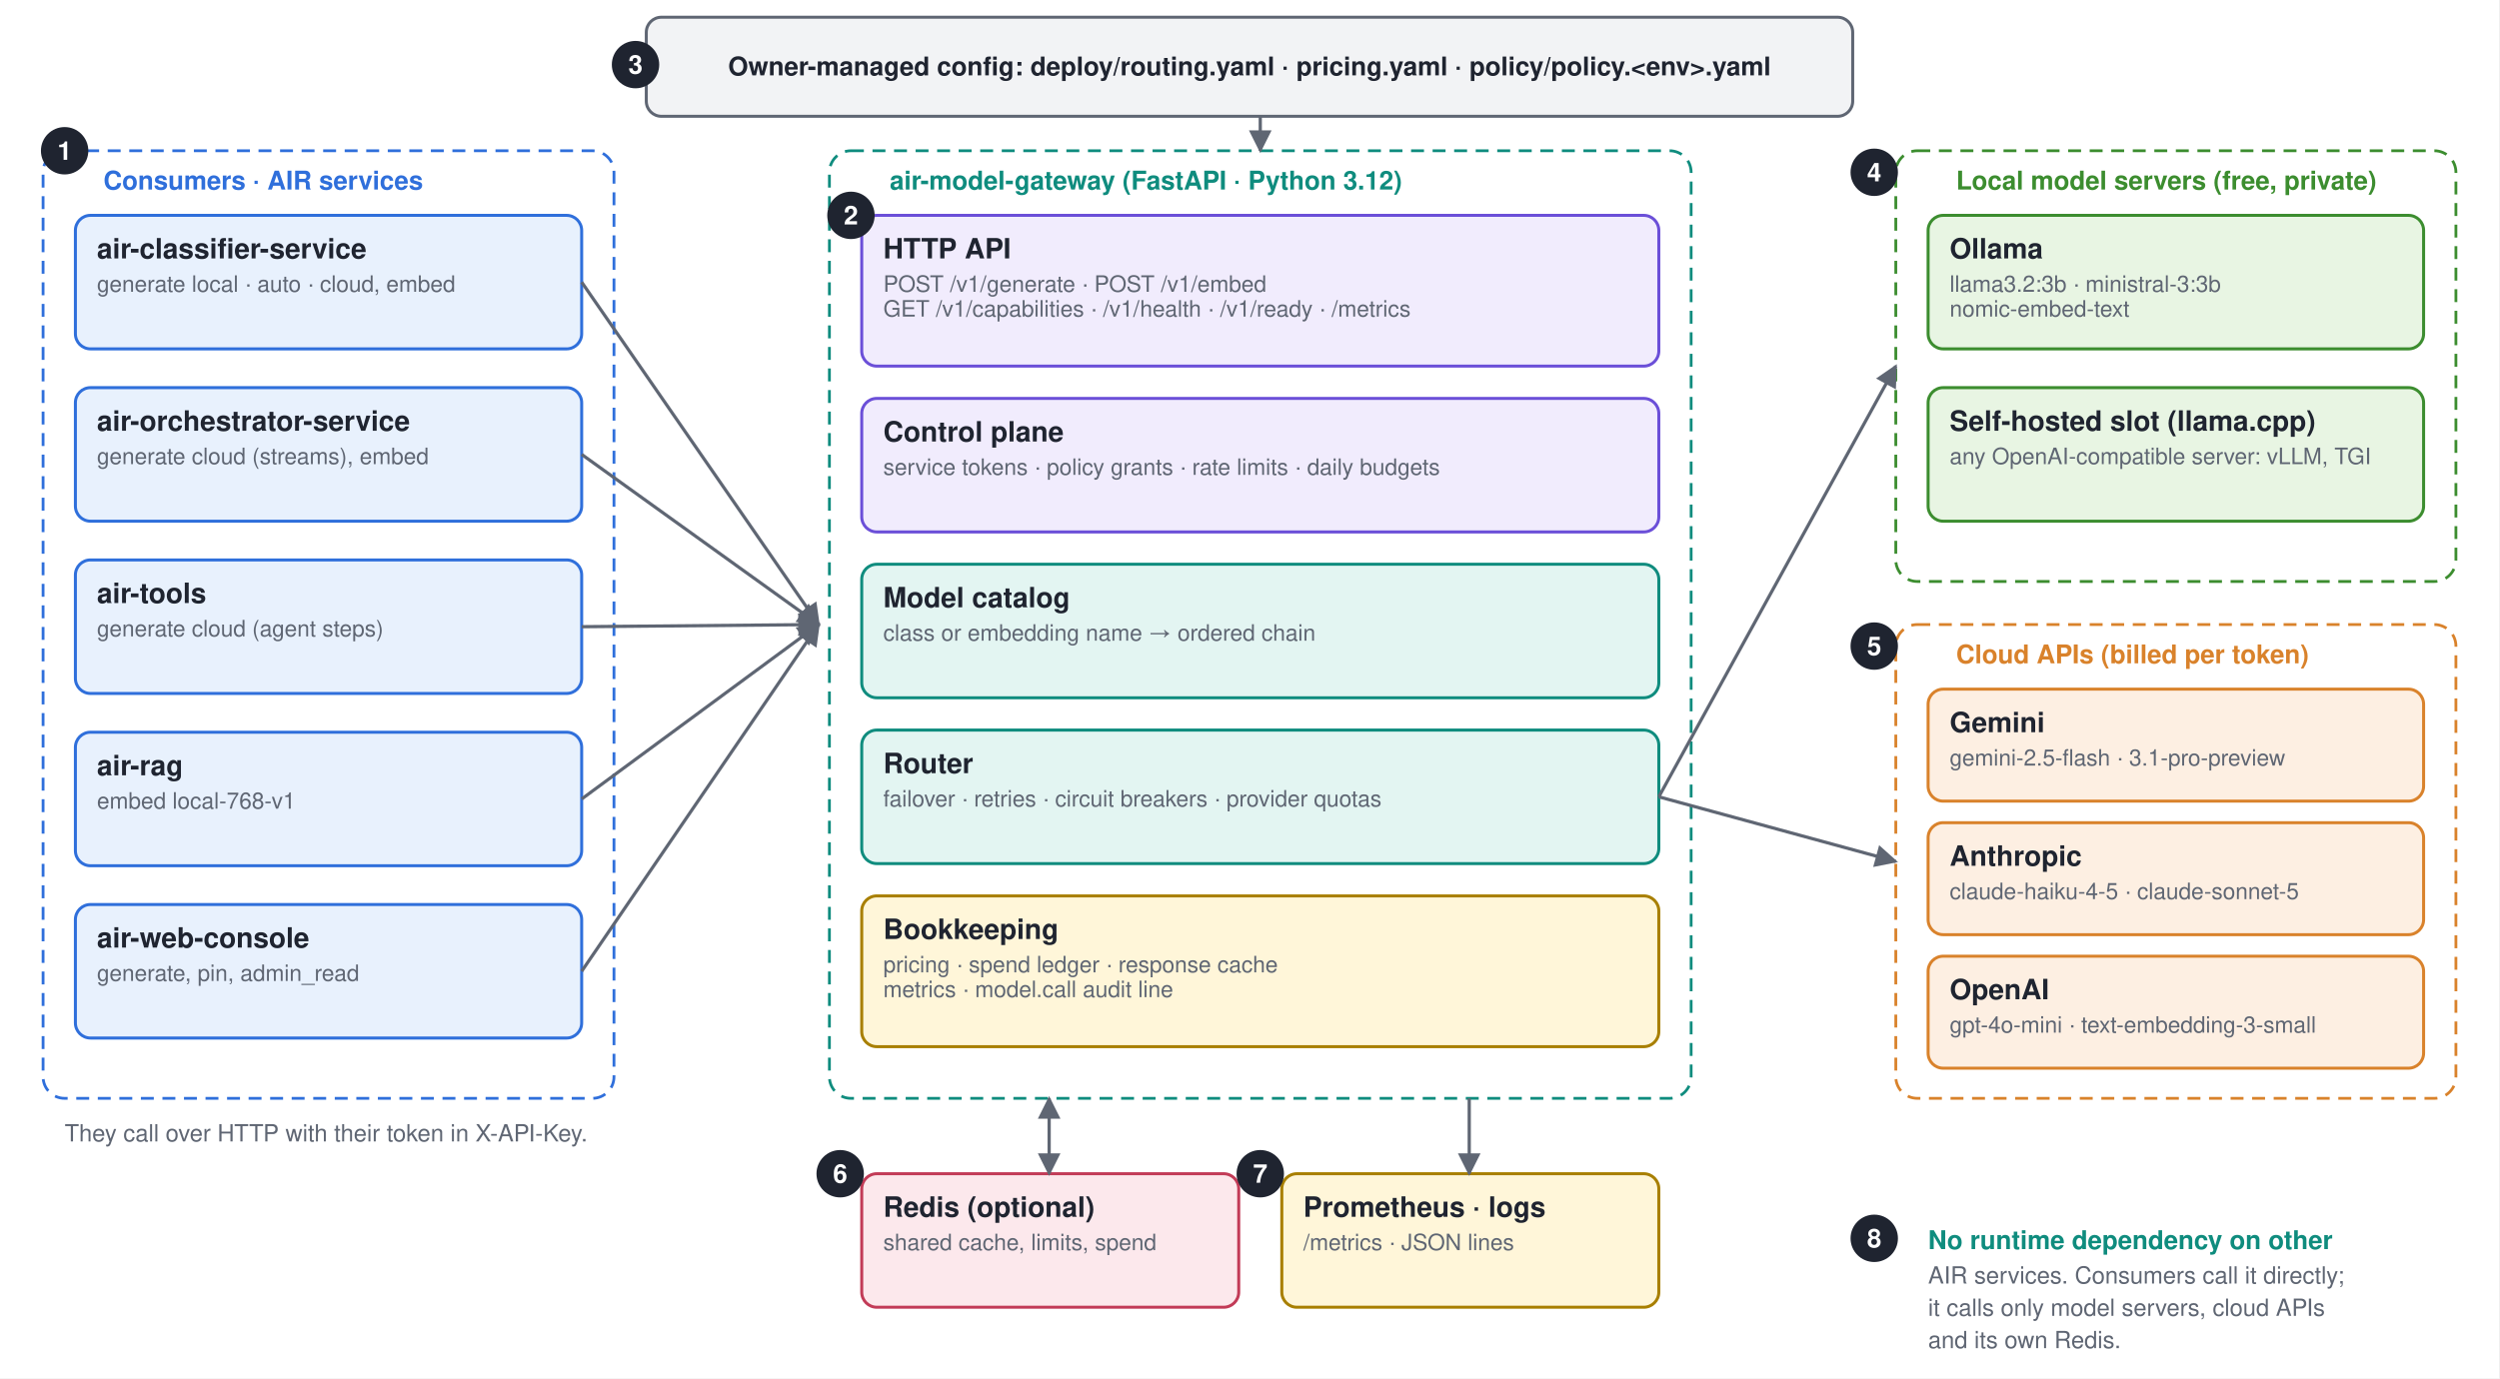
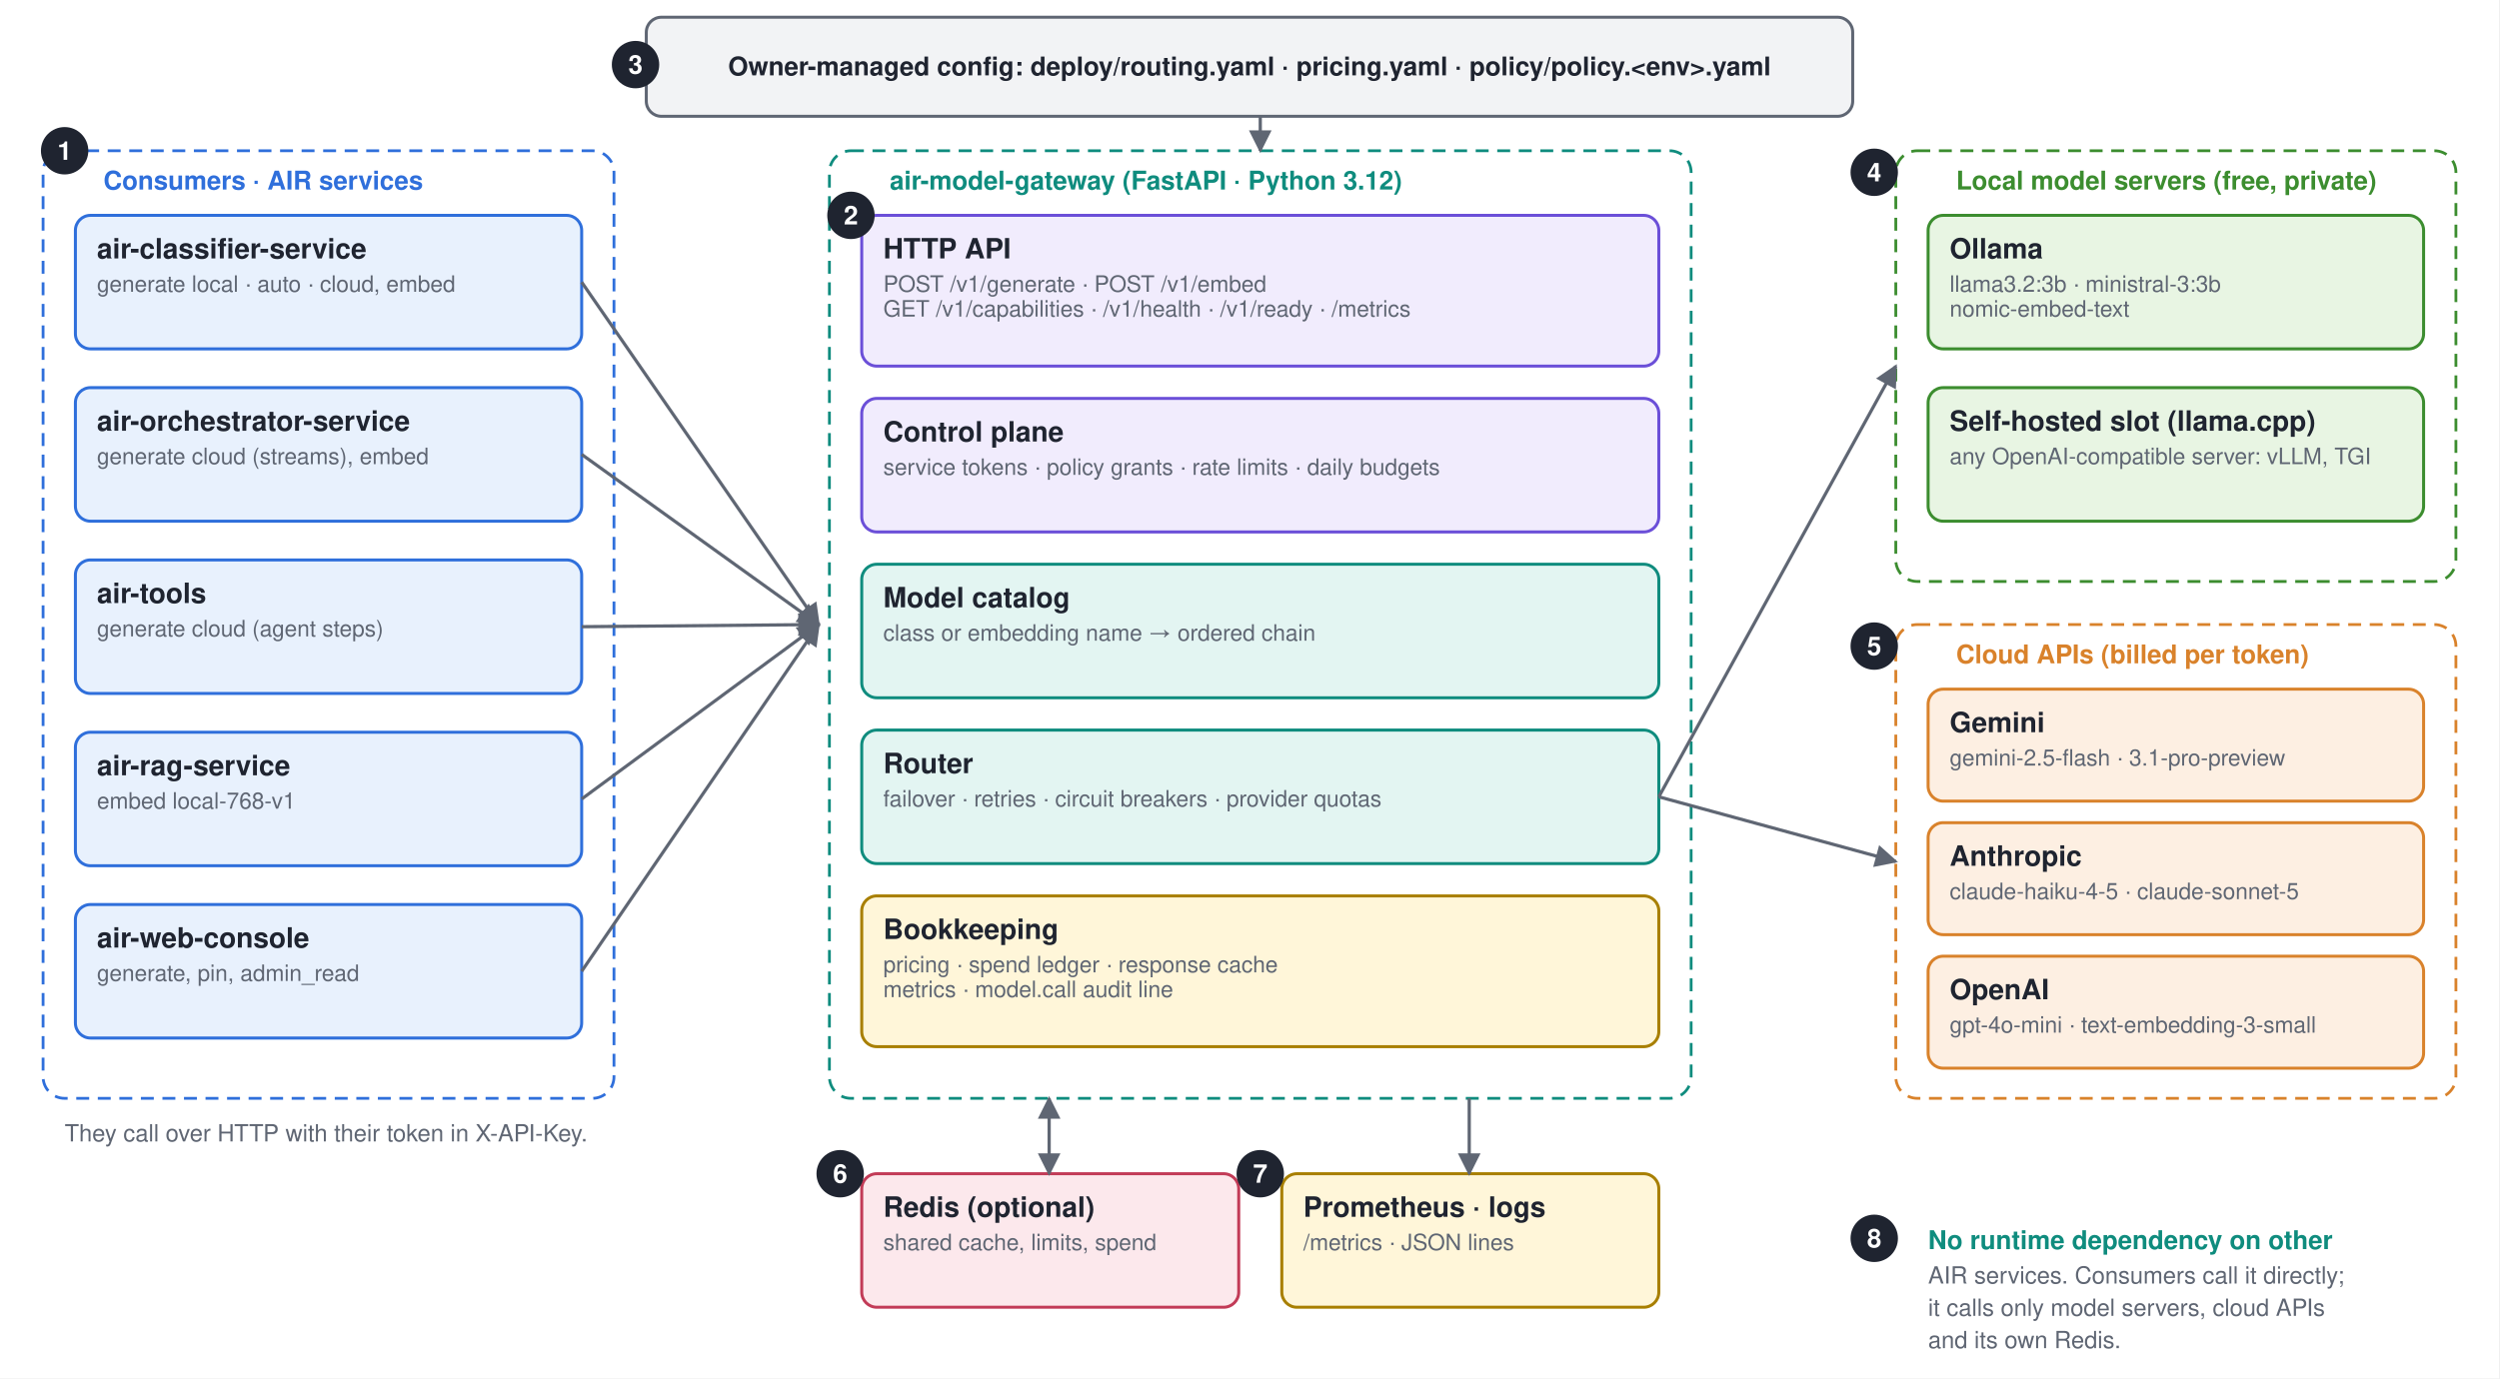
<svg xmlns="http://www.w3.org/2000/svg" viewBox="0 0 1160 640" width="1160" height="640" font-family="'Helvetica Neue', Helvetica, Arial, sans-serif" role="img">
  <defs>
    <marker id="arrow-ink" viewBox="0 0 10 10" refX="9" refY="5" markerWidth="7" markerHeight="7" orient="auto-start-reverse">
      <path d="M0,0 L10,5 L0,10 z" fill="#1F2430" />
    </marker>
    <marker id="arrow-muted" viewBox="0 0 10 10" refX="9" refY="5" markerWidth="7" markerHeight="7" orient="auto-start-reverse">
      <path d="M0,0 L10,5 L0,10 z" fill="#5F6673" />
    </marker>
    <marker id="arrow-error" viewBox="0 0 10 10" refX="9" refY="5" markerWidth="7" markerHeight="7" orient="auto-start-reverse">
      <path d="M0,0 L10,5 L0,10 z" fill="#C62828" />
    </marker>
  </defs>
  <rect width="1160" height="640" fill="#FFFFFF" />
  <rect x="20" y="70" width="265" height="440" rx="10" fill="none" stroke="#2F6FDB" stroke-width="1.3" stroke-dasharray="6 4" />
  <text x="48" y="88" font-size="12" font-weight="bold" fill="#2F6FDB" text-anchor="start">Consumers · AIR services</text>
  <rect x="35" y="100" width="235" height="62" rx="7" fill="#E8F1FD" stroke="#2F6FDB" stroke-width="1.4" />
  <text x="45" y="120" font-size="13" font-weight="bold" fill="#1F2430" text-anchor="start">air-classifier-service</text>
  <text x="45" y="135.5" font-size="10.5" font-weight="normal" fill="#5F6673" text-anchor="start">generate local · auto · cloud, embed</text>
  <polyline points="270,131 380,290" fill="none" stroke="#5F6673" stroke-width="1.5" marker-end="url(#arrow-muted)" />
  <rect x="35" y="180" width="235" height="62" rx="7" fill="#E8F1FD" stroke="#2F6FDB" stroke-width="1.4" />
  <text x="45" y="200" font-size="13" font-weight="bold" fill="#1F2430" text-anchor="start">air-orchestrator-service</text>
  <text x="45" y="215.5" font-size="10.5" font-weight="normal" fill="#5F6673" text-anchor="start">generate cloud (streams), embed</text>
  <polyline points="270,211 380,290" fill="none" stroke="#5F6673" stroke-width="1.5" marker-end="url(#arrow-muted)" />
  <rect x="35" y="260" width="235" height="62" rx="7" fill="#E8F1FD" stroke="#2F6FDB" stroke-width="1.4" />
  <text x="45" y="280" font-size="13" font-weight="bold" fill="#1F2430" text-anchor="start">air-tools</text>
  <text x="45" y="295.5" font-size="10.5" font-weight="normal" fill="#5F6673" text-anchor="start">generate cloud (agent steps)</text>
  <polyline points="270,291 380,290" fill="none" stroke="#5F6673" stroke-width="1.5" marker-end="url(#arrow-muted)" />
  <rect x="35" y="340" width="235" height="62" rx="7" fill="#E8F1FD" stroke="#2F6FDB" stroke-width="1.4" />
-   <text x="45" y="360" font-size="13" font-weight="bold" fill="#1F2430" text-anchor="start">air-rag</text>
+   <text x="45" y="360" font-size="13" font-weight="bold" fill="#1F2430" text-anchor="start">air-rag-service</text>
  <text x="45" y="375.5" font-size="10.5" font-weight="normal" fill="#5F6673" text-anchor="start">embed local-768-v1</text>
  <polyline points="270,371 380,290" fill="none" stroke="#5F6673" stroke-width="1.5" marker-end="url(#arrow-muted)" />
  <rect x="35" y="420" width="235" height="62" rx="7" fill="#E8F1FD" stroke="#2F6FDB" stroke-width="1.4" />
  <text x="45" y="440" font-size="13" font-weight="bold" fill="#1F2430" text-anchor="start">air-web-console</text>
  <text x="45" y="455.5" font-size="10.5" font-weight="normal" fill="#5F6673" text-anchor="start">generate, pin, admin_read</text>
  <polyline points="270,451 380,290" fill="none" stroke="#5F6673" stroke-width="1.5" marker-end="url(#arrow-muted)" />
  <text x="30" y="530" font-size="11" font-weight="normal" fill="#5F6673" text-anchor="start">They call over HTTP with their token in X-API-Key.</text>
  <rect x="385" y="70" width="400" height="440" rx="10" fill="none" stroke="#0F8C7E" stroke-width="1.3" stroke-dasharray="6 4" />
  <text x="413" y="88" font-size="12" font-weight="bold" fill="#0F8C7E" text-anchor="start">air-model-gateway  (FastAPI · Python 3.12)</text>
  <rect x="400" y="100" width="370" height="70" rx="7" fill="#F1ECFD" stroke="#6B4FD8" stroke-width="1.4" />
  <text x="410" y="120" font-size="13" font-weight="bold" fill="#1F2430" text-anchor="start">HTTP API</text>
  <text x="410" y="135.5" font-size="10.5" font-weight="normal" fill="#5F6673" text-anchor="start">POST /v1/generate · POST /v1/embed</text>
  <text x="410" y="147.0" font-size="10.5" font-weight="normal" fill="#5F6673" text-anchor="start">GET /v1/capabilities · /v1/health · /v1/ready · /metrics</text>
  <rect x="400" y="185" width="370" height="62" rx="7" fill="#F1ECFD" stroke="#6B4FD8" stroke-width="1.4" />
  <text x="410" y="205" font-size="13" font-weight="bold" fill="#1F2430" text-anchor="start">Control plane</text>
  <text x="410" y="220.5" font-size="10.5" font-weight="normal" fill="#5F6673" text-anchor="start">service tokens · policy grants · rate limits · daily budgets</text>
  <rect x="400" y="262" width="370" height="62" rx="7" fill="#E3F5F2" stroke="#0F8C7E" stroke-width="1.4" />
  <text x="410" y="282" font-size="13" font-weight="bold" fill="#1F2430" text-anchor="start">Model catalog</text>
  <text x="410" y="297.5" font-size="10.5" font-weight="normal" fill="#5F6673" text-anchor="start">class or embedding name → ordered chain</text>
  <rect x="400" y="339" width="370" height="62" rx="7" fill="#E3F5F2" stroke="#0F8C7E" stroke-width="1.4" />
  <text x="410" y="359" font-size="13" font-weight="bold" fill="#1F2430" text-anchor="start">Router</text>
  <text x="410" y="374.5" font-size="10.5" font-weight="normal" fill="#5F6673" text-anchor="start">failover · retries · circuit breakers · provider quotas</text>
  <rect x="400" y="416" width="370" height="70" rx="7" fill="#FFF6D9" stroke="#A87F00" stroke-width="1.4" />
  <text x="410" y="436" font-size="13" font-weight="bold" fill="#1F2430" text-anchor="start">Bookkeeping</text>
  <text x="410" y="451.5" font-size="10.5" font-weight="normal" fill="#5F6673" text-anchor="start">pricing · spend ledger · response cache</text>
  <text x="410" y="463.0" font-size="10.5" font-weight="normal" fill="#5F6673" text-anchor="start">metrics · model.call audit line</text>
  <rect x="880" y="70" width="260" height="200" rx="10" fill="none" stroke="#3C8D2F" stroke-width="1.3" stroke-dasharray="6 4" />
  <text x="908" y="88" font-size="12" font-weight="bold" fill="#3C8D2F" text-anchor="start">Local model servers  (free, private)</text>
  <rect x="895" y="100" width="230" height="62" rx="7" fill="#E8F5E3" stroke="#3C8D2F" stroke-width="1.4" />
  <text x="905" y="120" font-size="13" font-weight="bold" fill="#1F2430" text-anchor="start">Ollama</text>
  <text x="905" y="135.5" font-size="10.5" font-weight="normal" fill="#5F6673" text-anchor="start">llama3.2:3b · ministral-3:3b</text>
  <text x="905" y="147.0" font-size="10.5" font-weight="normal" fill="#5F6673" text-anchor="start">nomic-embed-text</text>
  <rect x="895" y="180" width="230" height="62" rx="7" fill="#E8F5E3" stroke="#3C8D2F" stroke-width="1.4" />
  <text x="905" y="200" font-size="13" font-weight="bold" fill="#1F2430" text-anchor="start">Self-hosted slot  (llama.cpp)</text>
  <text x="905" y="215.5" font-size="10.5" font-weight="normal" fill="#5F6673" text-anchor="start">any OpenAI-compatible server: vLLM, TGI</text>
  <rect x="880" y="290" width="260" height="220" rx="10" fill="none" stroke="#D9822B" stroke-width="1.3" stroke-dasharray="6 4" />
  <text x="908" y="308" font-size="12" font-weight="bold" fill="#D9822B" text-anchor="start">Cloud APIs  (billed per token)</text>
  <rect x="895" y="320" width="230" height="52" rx="7" fill="#FDEFE2" stroke="#D9822B" stroke-width="1.4" />
  <text x="905" y="340" font-size="13" font-weight="bold" fill="#1F2430" text-anchor="start">Gemini</text>
  <text x="905" y="355.5" font-size="10.5" font-weight="normal" fill="#5F6673" text-anchor="start">gemini-2.5-flash · 3.1-pro-preview</text>
  <rect x="895" y="382" width="230" height="52" rx="7" fill="#FDEFE2" stroke="#D9822B" stroke-width="1.4" />
  <text x="905" y="402" font-size="13" font-weight="bold" fill="#1F2430" text-anchor="start">Anthropic</text>
  <text x="905" y="417.5" font-size="10.5" font-weight="normal" fill="#5F6673" text-anchor="start">claude-haiku-4-5 · claude-sonnet-5</text>
  <rect x="895" y="444" width="230" height="52" rx="7" fill="#FDEFE2" stroke="#D9822B" stroke-width="1.4" />
  <text x="905" y="464" font-size="13" font-weight="bold" fill="#1F2430" text-anchor="start">OpenAI</text>
  <text x="905" y="479.5" font-size="10.5" font-weight="normal" fill="#5F6673" text-anchor="start">gpt-4o-mini · text-embedding-3-small</text>
  <polyline points="770,370 880,170" fill="none" stroke="#5F6673" stroke-width="1.5" marker-end="url(#arrow-muted)" />
  <polyline points="770,370 880,400" fill="none" stroke="#5F6673" stroke-width="1.5" marker-end="url(#arrow-muted)" />
  <rect x="400" y="545" width="175" height="62" rx="7" fill="#FCE8EC" stroke="#C23B57" stroke-width="1.4" />
  <text x="410" y="565" font-size="13" font-weight="bold" fill="#1F2430" text-anchor="start">Redis  (optional)</text>
  <text x="410" y="580.5" font-size="10.5" font-weight="normal" fill="#5F6673" text-anchor="start">shared cache, limits, spend</text>
  <rect x="595" y="545" width="175" height="62" rx="7" fill="#FFF6D9" stroke="#A87F00" stroke-width="1.4" />
  <text x="605" y="565" font-size="13" font-weight="bold" fill="#1F2430" text-anchor="start">Prometheus · logs</text>
  <text x="605" y="580.5" font-size="10.5" font-weight="normal" fill="#5F6673" text-anchor="start">/metrics · JSON lines</text>
  <polyline points="487,510 487,545" fill="none" stroke="#5F6673" stroke-width="1.5" marker-start="url(#arrow-muted)" marker-end="url(#arrow-muted)" />
  <polyline points="682,510 682,545" fill="none" stroke="#5F6673" stroke-width="1.5" marker-end="url(#arrow-muted)" />
  <rect x="300" y="8" width="560" height="46" rx="7" fill="#F2F3F5" stroke="#5F6673" stroke-width="1.4" />
  <text x="580.0" y="35.0" font-size="12" font-weight="bold" fill="#1F2430" text-anchor="middle">Owner-managed config: deploy/routing.yaml · pricing.yaml · policy/policy.&lt;env&gt;.yaml</text>
  <polyline points="585,54 585,70" fill="none" stroke="#5F6673" stroke-width="1.5" marker-end="url(#arrow-muted)" />
  <text x="895" y="580" font-size="12" font-weight="bold" fill="#0F8C7E" text-anchor="start">No runtime dependency on other</text>
  <text x="895" y="596" font-size="11" font-weight="normal" fill="#5F6673" text-anchor="start">AIR services. Consumers call it directly;</text>
  <text x="895" y="611" font-size="11" font-weight="normal" fill="#5F6673" text-anchor="start">it calls only model servers, cloud APIs</text>
  <text x="895" y="626" font-size="11" font-weight="normal" fill="#5F6673" text-anchor="start">and its own Redis.</text>
  <circle cx="30" cy="70" r="11" fill="#1F2430" />
  <text x="30" y="74.2" font-size="12" font-weight="bold" fill="#FFFFFF" text-anchor="middle">1</text>
  <circle cx="395" cy="100" r="11" fill="#1F2430" />
  <text x="395" y="104.2" font-size="12" font-weight="bold" fill="#FFFFFF" text-anchor="middle">2</text>
  <circle cx="295" cy="30" r="11" fill="#1F2430" />
  <text x="295" y="34.2" font-size="12" font-weight="bold" fill="#FFFFFF" text-anchor="middle">3</text>
  <circle cx="870" cy="80" r="11" fill="#1F2430" />
  <text x="870" y="84.2" font-size="12" font-weight="bold" fill="#FFFFFF" text-anchor="middle">4</text>
  <circle cx="870" cy="300" r="11" fill="#1F2430" />
  <text x="870" y="304.2" font-size="12" font-weight="bold" fill="#FFFFFF" text-anchor="middle">5</text>
  <circle cx="390" cy="545" r="11" fill="#1F2430" />
  <text x="390" y="549.2" font-size="12" font-weight="bold" fill="#FFFFFF" text-anchor="middle">6</text>
  <circle cx="585" cy="545" r="11" fill="#1F2430" />
  <text x="585" y="549.2" font-size="12" font-weight="bold" fill="#FFFFFF" text-anchor="middle">7</text>
  <circle cx="870" cy="575" r="11" fill="#1F2430" />
  <text x="870" y="579.2" font-size="12" font-weight="bold" fill="#FFFFFF" text-anchor="middle">8</text>
</svg>
